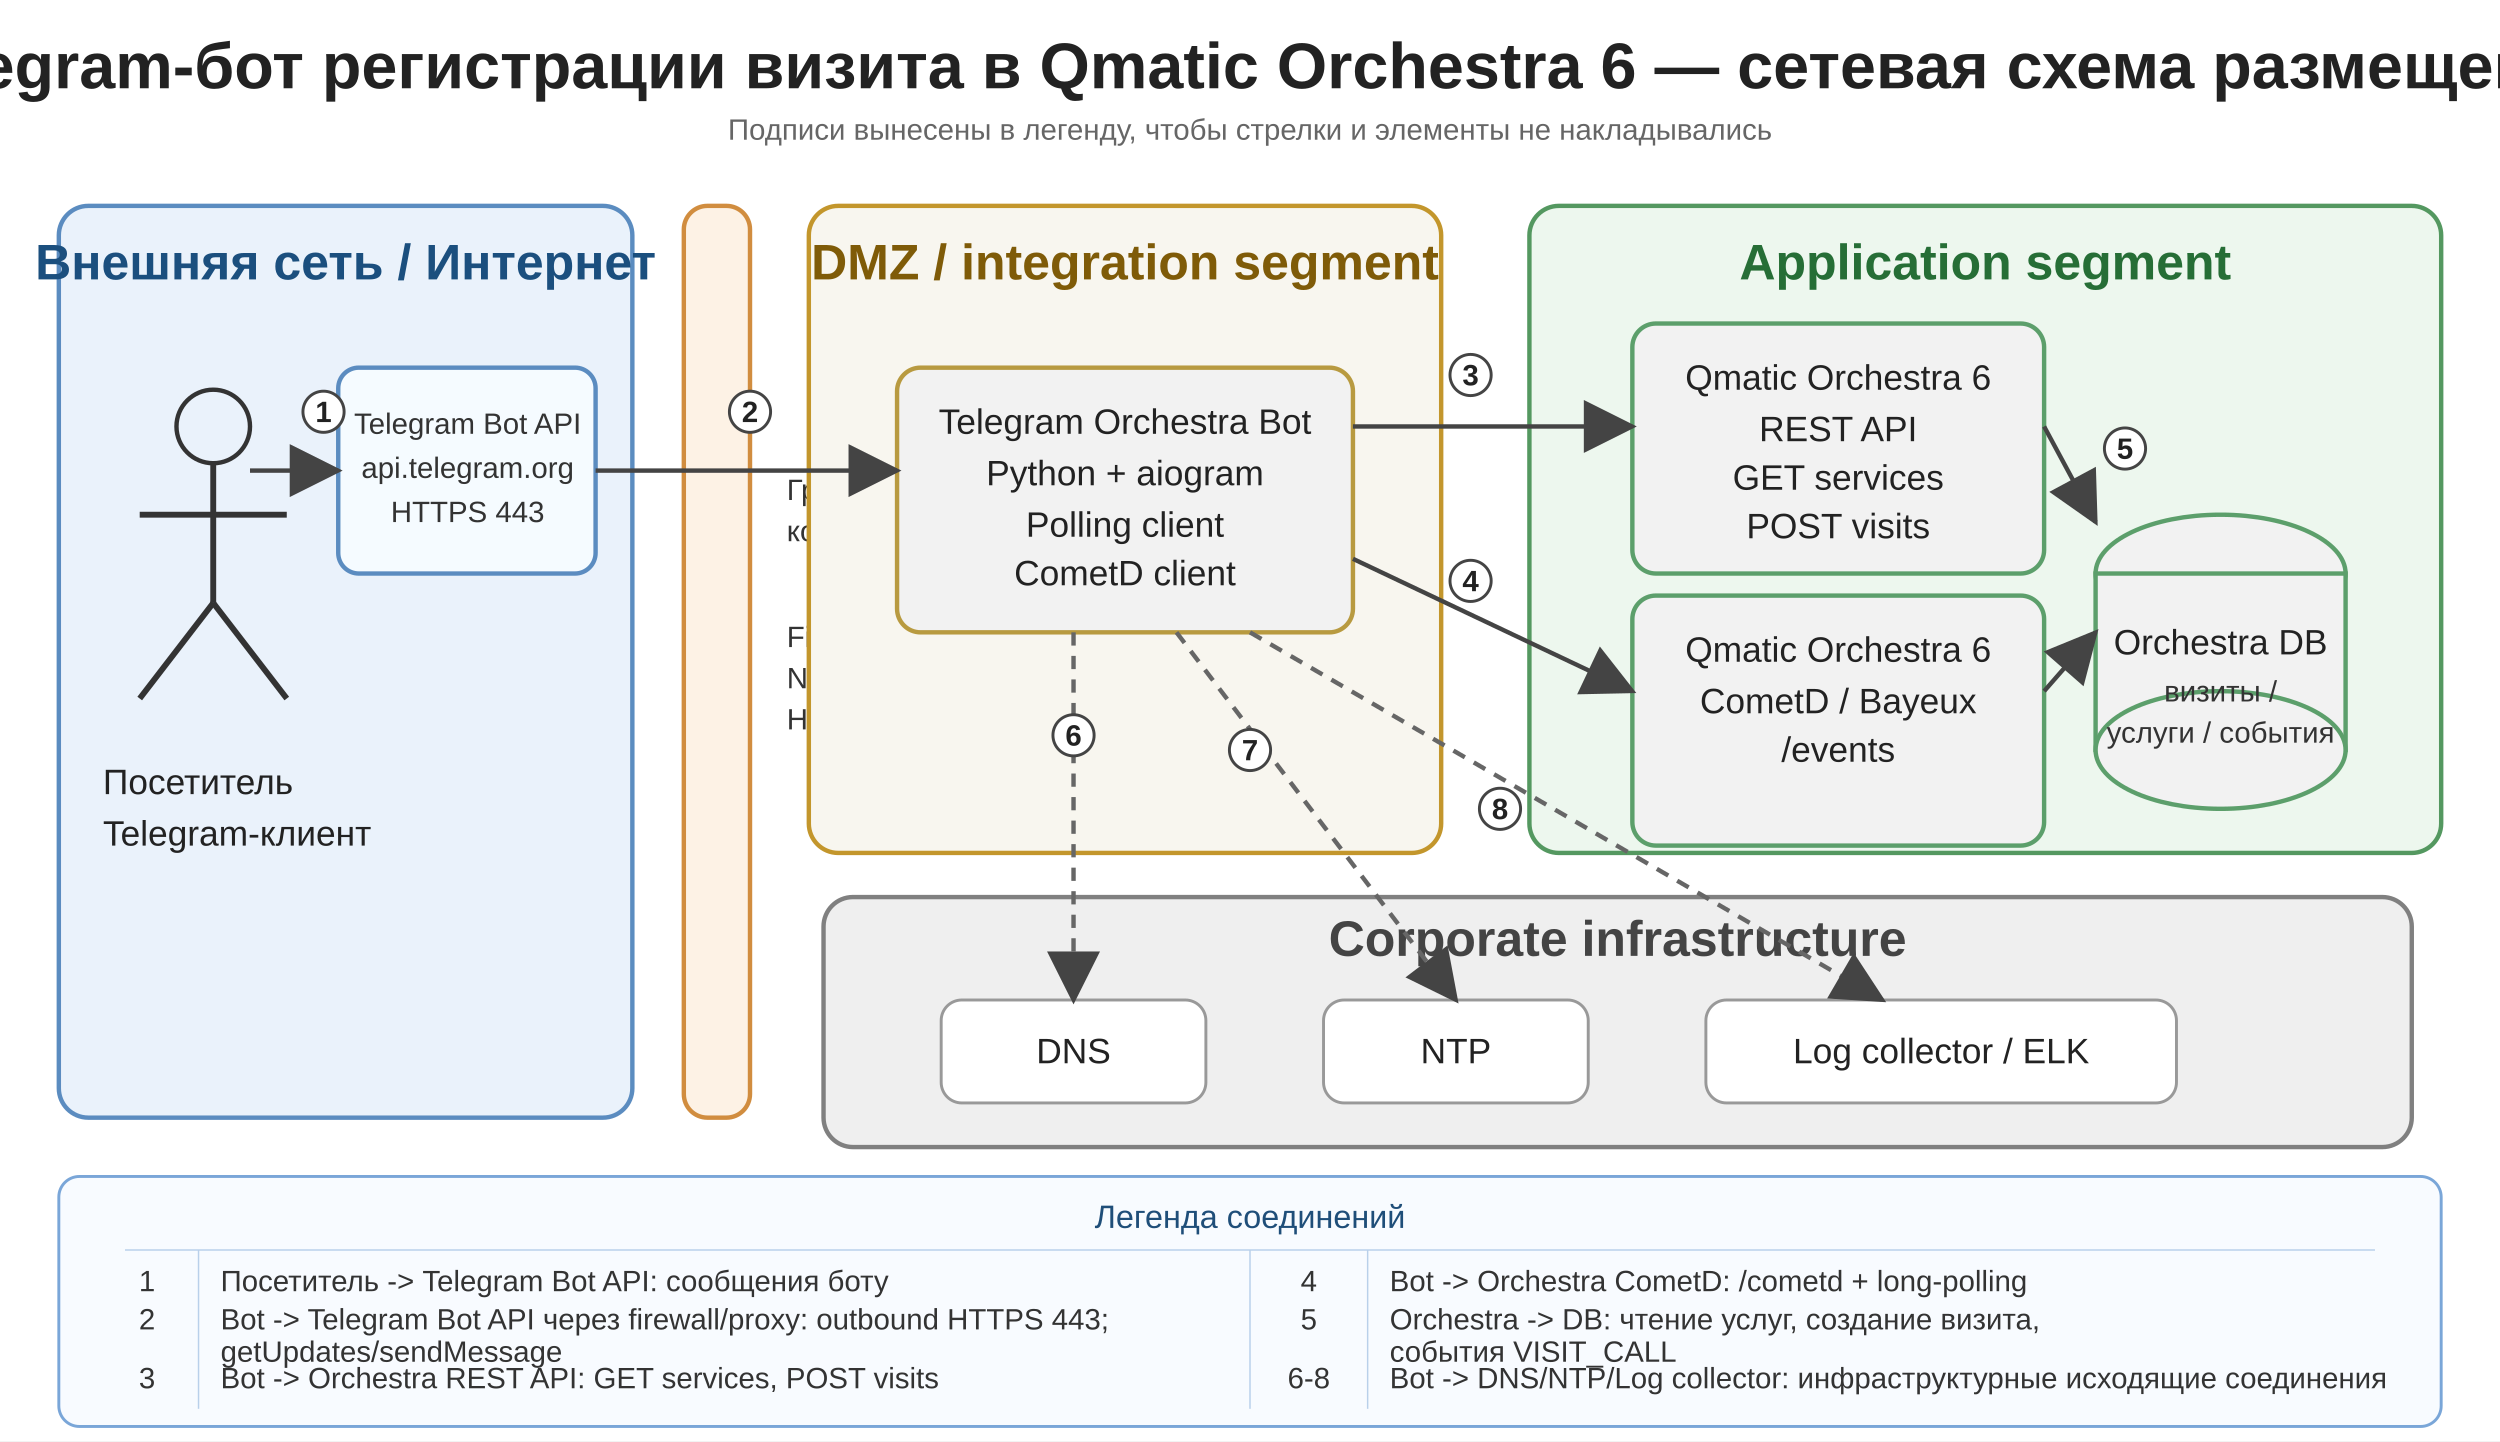
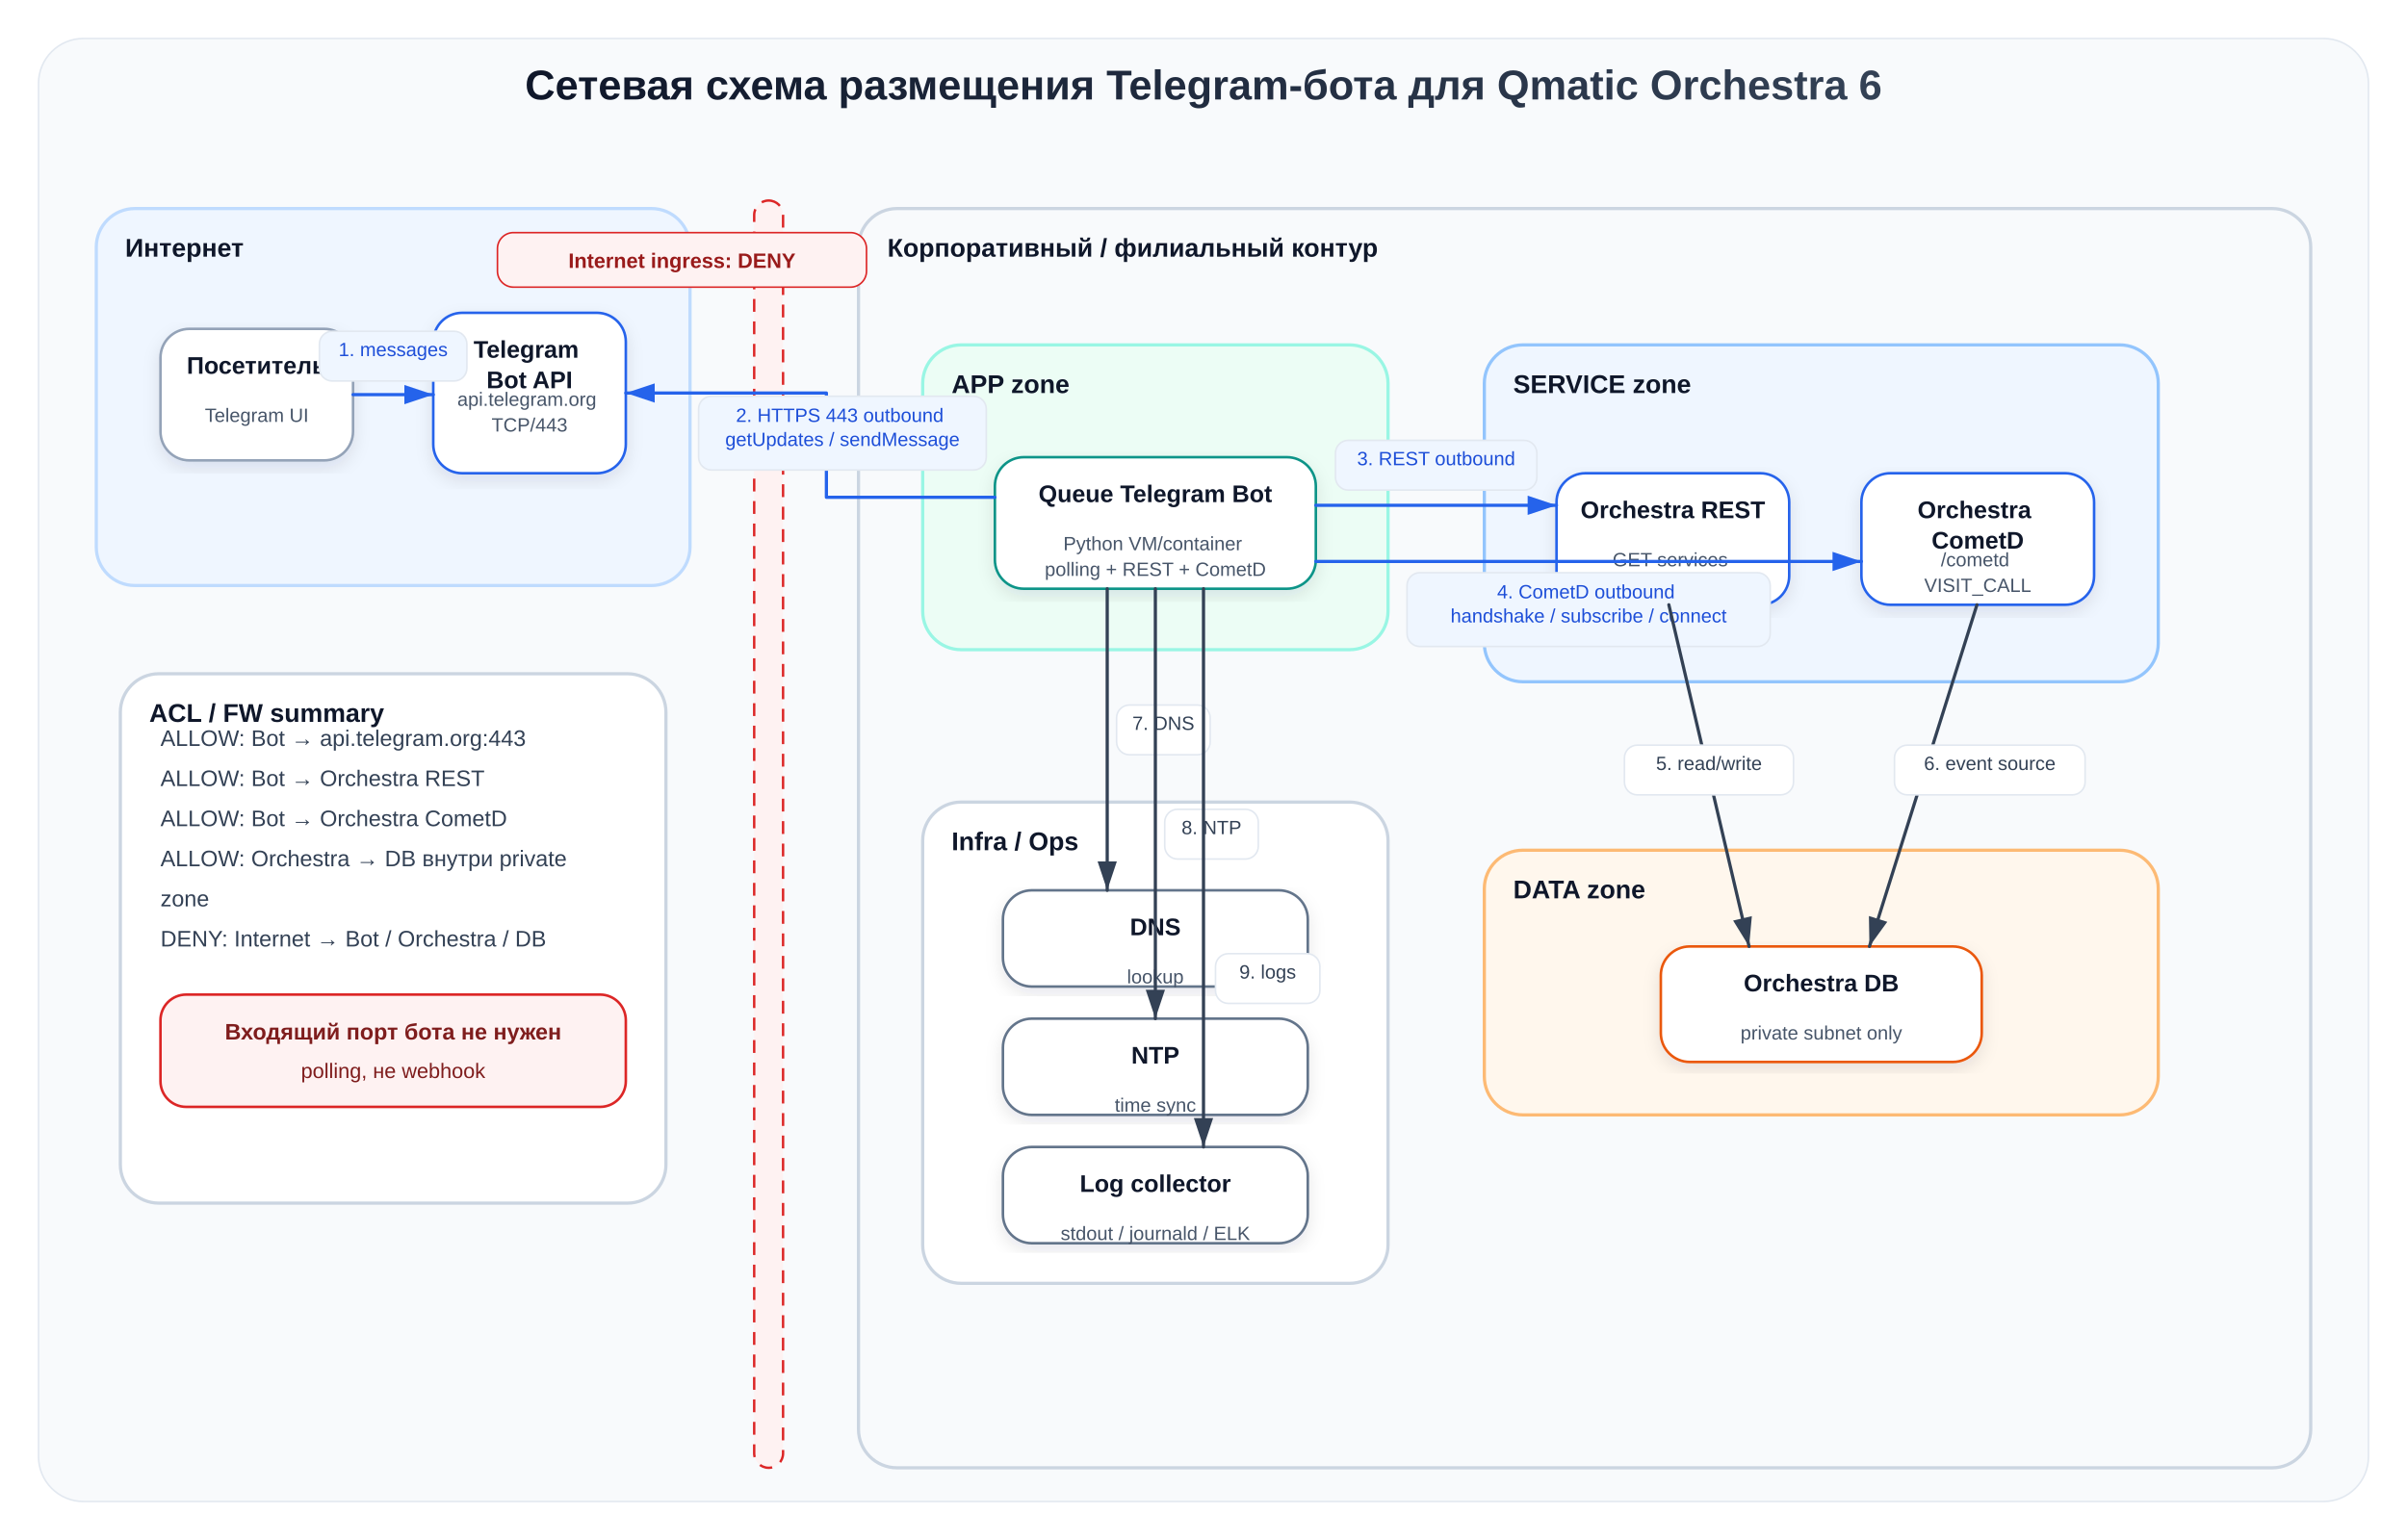
- <svg xmlns="http://www.w3.org/2000/svg" width="1700" height="980" viewBox="0 0 1700 980">
+ <svg xmlns="http://www.w3.org/2000/svg" width="1500" height="960" viewBox="0 0 1500 960" role="img" aria-label="Сетевая схема размещения Telegram-бота для Qmatic Orchestra 6">
  <defs>
-     <style>
-       .title{font:700 44px Arial,sans-serif;fill:#222}
-       .subtitle{font:20px Arial,sans-serif;fill:#666}
-       .h{font:700 34px Arial,sans-serif}
-       .t{font:24px Arial,sans-serif;fill:#222}
-       .s{font:20px Arial,sans-serif;fill:#333}
-       .legend{font:22px Arial,sans-serif;fill:#1f4e79}
-       .n{font:700 20px Arial,sans-serif;fill:#222}
-     </style>
-     <marker id="arr" markerWidth="12" markerHeight="12" refX="11" refY="6" orient="auto">
-       <path d="M0,0 L12,6 L0,12 z" fill="#444" />
+     <marker id="arrow" markerWidth="10" markerHeight="10" refX="9" refY="3" orient="auto" markerUnits="strokeWidth">
+       <path d="M0,0 L0,6 L9,3 z" fill="#334155" />
    </marker>
+     <marker id="arrow-blue" markerWidth="10" markerHeight="10" refX="9" refY="3" orient="auto" markerUnits="strokeWidth">
+       <path d="M0,0 L0,6 L9,3 z" fill="#2563EB" />
+     </marker>
+     <marker id="arrow-red" markerWidth="10" markerHeight="10" refX="9" refY="3" orient="auto" markerUnits="strokeWidth">
+       <path d="M0,0 L0,6 L9,3 z" fill="#DC2626" />
+     </marker>
+     <filter id="cardShadow" x="-10%" y="-10%" width="120%" height="120%">
+       <feDropShadow dx="0" dy="4" stdDeviation="5" flood-color="#0F172A" flood-opacity="0.10" />
+     </filter>
+     <linearGradient id="titleGradient" x1="0" x2="1" y1="0" y2="0">
+       <stop offset="0%" stop-color="#0F172A" />
+       <stop offset="100%" stop-color="#334155" />
+     </linearGradient>
  </defs>
-   <rect x="0" y="0" width="1700" height="980" fill="#ffffff" />
-   <text x="850" y="60" text-anchor="middle" class="title">Telegram-бот регистрации визита в Qmatic Orchestra 6 — сетевая схема размещения</text>
-   <text x="850" y="95" text-anchor="middle" class="subtitle">Подписи вынесены в легенду, чтобы стрелки и элементы не накладывались</text>
-   <rect x="40" y="140" width="390" height="620" rx="20" fill="#eaf2fb" stroke="#5b8cc0" stroke-width="3" />
-   <text x="235" y="190" text-anchor="middle" class="h" fill="#1b4f7e">Внешняя сеть / Интернет</text>
-   <circle cx="145" cy="290" r="25" fill="none" stroke="#333" stroke-width="3" />
-   <line x1="145" y1="315" x2="145" y2="410" stroke="#333" stroke-width="4" />
-   <line x1="95" y1="350" x2="195" y2="350" stroke="#333" stroke-width="4" />
-   <line x1="145" y1="410" x2="95" y2="475" stroke="#333" stroke-width="4" />
-   <line x1="145" y1="410" x2="195" y2="475" stroke="#333" stroke-width="4" />
-   <text x="70" y="540" class="t">Посетитель</text>
-   <text x="70" y="575" class="t">Telegram-клиент</text>
-   <rect x="230" y="250" width="175" height="140" rx="14" fill="#f5fbff" stroke="#5b8cc0" stroke-width="3" />
-   <text x="318" y="295" text-anchor="middle" class="s" font-weight="700">Telegram Bot API</text>
-   <text x="318" y="325" text-anchor="middle" class="s">api.telegram.org</text>
-   <text x="318" y="355" text-anchor="middle" class="s">HTTPS 443</text>
-   <rect x="465" y="140" width="45" height="620" rx="16" fill="#fdf2e5" stroke="#d18d3f" stroke-width="3" />
-   <text x="535" y="340" class="s" fill="#a85f10">Граница</text>
-   <text x="535" y="368" class="s" fill="#a85f10">корп. сети</text>
-   <text x="535" y="440" class="s" fill="#a85f10">Firewall</text>
-   <text x="535" y="468" class="s" fill="#a85f10">NAT</text>
-   <text x="535" y="496" class="s" fill="#a85f10">HTTPS proxy</text>
-   <rect x="550" y="140" width="430" height="440" rx="20" fill="#f8f6ef" stroke="#c3962c" stroke-width="3" />
-   <text x="765" y="190" text-anchor="middle" class="h" fill="#7f5b08">DMZ / integration segment</text>
-   <rect x="610" y="250" width="310" height="180" rx="16" fill="#f2f2f2" stroke="#b89a40" stroke-width="3" />
-   <text x="765" y="295" text-anchor="middle" class="t" font-weight="700">Telegram Orchestra Bot</text>
-   <text x="765" y="330" text-anchor="middle" class="t">Python + aiogram</text>
-   <text x="765" y="365" text-anchor="middle" class="t">Polling client</text>
-   <text x="765" y="398" text-anchor="middle" class="t">CometD client</text>
-   <rect x="1040" y="140" width="620" height="440" rx="20" fill="#edf7ee" stroke="#549860" stroke-width="3" />
-   <text x="1350" y="190" text-anchor="middle" class="h" fill="#266e36">Application segment</text>
-   <rect x="1110" y="220" width="280" height="170" rx="16" fill="#f2f2f2" stroke="#5c9f6b" stroke-width="3" />
-   <text x="1250" y="265" text-anchor="middle" class="t" font-weight="700">Qmatic Orchestra 6</text>
-   <text x="1250" y="300" text-anchor="middle" class="t">REST API</text>
-   <text x="1250" y="333" text-anchor="middle" class="t">GET services</text>
-   <text x="1250" y="366" text-anchor="middle" class="t">POST visits</text>
-   <rect x="1110" y="405" width="280" height="170" rx="16" fill="#f2f2f2" stroke="#5c9f6b" stroke-width="3" />
-   <text x="1250" y="450" text-anchor="middle" class="t" font-weight="700">Qmatic Orchestra 6</text>
-   <text x="1250" y="485" text-anchor="middle" class="t">CometD / Bayeux</text>
-   <text x="1250" y="518" text-anchor="middle" class="t">/events</text>
-   <ellipse cx="1510" cy="390" rx="85" ry="40" fill="#f2f2f2" stroke="#5c9f6b" stroke-width="3" />
-   <rect x="1425" y="390" width="170" height="120" fill="#f2f2f2" stroke="#5c9f6b" stroke-width="3" />
-   <ellipse cx="1510" cy="510" rx="85" ry="40" fill="#f2f2f2" stroke="#5c9f6b" stroke-width="3" />
-   <text x="1510" y="445" text-anchor="middle" class="t" font-weight="700">Orchestra DB</text>
-   <text x="1510" y="477" text-anchor="middle" class="s">визиты /</text>
-   <text x="1510" y="505" text-anchor="middle" class="s">услуги / события</text>
-   <rect x="560" y="610" width="1080" height="170" rx="20" fill="#efefef" stroke="#808080" stroke-width="3" />
-   <text x="1100" y="650" text-anchor="middle" class="h" fill="#444">Corporate infrastructure</text>
-   <rect x="640" y="680" width="180" height="70" rx="14" fill="#fff" stroke="#999" stroke-width="2" />
-   <text x="730" y="723" text-anchor="middle" class="t" font-size="22">DNS</text>
-   <rect x="900" y="680" width="180" height="70" rx="14" fill="#fff" stroke="#999" stroke-width="2" />
-   <text x="990" y="723" text-anchor="middle" class="t" font-size="22">NTP</text>
-   <rect x="1160" y="680" width="320" height="70" rx="14" fill="#fff" stroke="#999" stroke-width="2" />
-   <text x="1320" y="723" text-anchor="middle" class="t" font-size="22">Log collector / ELK</text>
-   <line x1="170" y1="320" x2="230" y2="320" stroke="#444" stroke-width="3" marker-end="url(#arr)" />
-   <circle cx="220" cy="280" r="14" fill="#fff" stroke="#444" stroke-width="2" />
-   <text x="220" y="287" text-anchor="middle" class="n">1</text>
-   <line x1="405" y1="320" x2="610" y2="320" stroke="#444" stroke-width="3" marker-end="url(#arr)" />
-   <circle cx="510" cy="280" r="14" fill="#fff" stroke="#444" stroke-width="2" />
-   <text x="510" y="287" text-anchor="middle" class="n">2</text>
-   <line x1="920" y1="290" x2="1110" y2="290" stroke="#444" stroke-width="3" marker-end="url(#arr)" />
-   <circle cx="1000" cy="255" r="14" fill="#fff" stroke="#444" stroke-width="2" />
-   <text x="1000" y="262" text-anchor="middle" class="n">3</text>
-   <line x1="920" y1="380" x2="1110" y2="470" stroke="#444" stroke-width="3" marker-end="url(#arr)" />
-   <circle cx="1000" cy="395" r="14" fill="#fff" stroke="#444" stroke-width="2" />
-   <text x="1000" y="402" text-anchor="middle" class="n">4</text>
-   <line x1="1390" y1="290" x2="1425" y2="355" stroke="#444" stroke-width="3" marker-end="url(#arr)" />
-   <line x1="1390" y1="470" x2="1425" y2="430" stroke="#444" stroke-width="3" marker-end="url(#arr)" />
-   <circle cx="1445" cy="305" r="14" fill="#fff" stroke="#444" stroke-width="2" />
-   <text x="1445" y="312" text-anchor="middle" class="n">5</text>
-   <line x1="730" y1="430" x2="730" y2="680" stroke="#666" stroke-width="3" stroke-dasharray="9 7" marker-end="url(#arr)" />
-   <circle cx="730" cy="500" r="14" fill="#fff" stroke="#444" stroke-width="2" />
-   <text x="730" y="507" text-anchor="middle" class="n">6</text>
-   <line x1="800" y1="430" x2="990" y2="680" stroke="#666" stroke-width="3" stroke-dasharray="9 7" marker-end="url(#arr)" />
-   <circle cx="850" cy="510" r="14" fill="#fff" stroke="#444" stroke-width="2" />
-   <text x="850" y="517" text-anchor="middle" class="n">7</text>
-   <line x1="850" y1="430" x2="1280" y2="680" stroke="#666" stroke-width="3" stroke-dasharray="9 7" marker-end="url(#arr)" />
-   <circle cx="1020" cy="550" r="14" fill="#fff" stroke="#444" stroke-width="2" />
-   <text x="1020" y="557" text-anchor="middle" class="n">8</text>
-   <rect x="40" y="800" width="1620" height="170" rx="14" fill="#f8fbff" stroke="#7aa6d8" stroke-width="2" />
-   <text x="850" y="835" text-anchor="middle" class="legend" font-weight="700">Легенда соединений</text>
-   <line x1="85" y1="850" x2="1615" y2="850" stroke="#b9d0ea" stroke-width="1" />
-   <line x1="135" y1="850" x2="135" y2="958" stroke="#b9d0ea" stroke-width="1" />
-   <text x="100" y="878" text-anchor="middle" class="s" font-weight="700">1</text>
-   <text x="150" y="878" class="s">Посетитель -&gt; Telegram Bot API: сообщения боту</text>
-   <text x="100" y="904" text-anchor="middle" class="s" font-weight="700">2</text>
-   <text x="150" y="904" class="s">
-     <tspan x="150" dy="0">Bot -&gt; Telegram Bot API через firewall/proxy: outbound HTTPS 443;</tspan>
-     <tspan x="150" dy="22">getUpdates/sendMessage</tspan>
+   <rect width="100%" height="100%" fill="#FFFFFF" />
+   <rect x="24" y="24" width="1452" height="912" rx="28" fill="#F8FAFC" stroke="#E2E8F0" />
+   <text x="750.0" y="62" font-family="Arial, sans-serif" font-size="26" font-weight="700" fill="url(#titleGradient)" text-anchor="middle">Сетевая схема размещения Telegram-бота для Qmatic Orchestra 6</text>
+   <rect x="60" y="130" width="370" height="235" rx="24" fill="#EFF6FF" stroke="#BFDBFE" stroke-width="2" />
+   <text x="78" y="160" font-family="Arial, sans-serif" font-size="16" fill="#0F172A" font-weight="700" text-anchor="start">
+     <tspan x="78" dy="0">Интернет</tspan>
  </text>
-   <text x="100" y="944" text-anchor="middle" class="s" font-weight="700">3</text>
-   <text x="150" y="944" class="s">Bot -&gt; Orchestra REST API: GET services, POST visits</text>
-   <line x1="850" y1="850" x2="850" y2="958" stroke="#b9d0ea" stroke-width="1" />
-   <line x1="930" y1="850" x2="930" y2="958" stroke="#b9d0ea" stroke-width="1" />
-   <text x="890" y="878" text-anchor="middle" class="s" font-weight="700">4</text>
-   <text x="945" y="878" class="s">Bot -&gt; Orchestra CometD: /cometd + long-polling</text>
-   <text x="890" y="904" text-anchor="middle" class="s" font-weight="700">5</text>
-   <text x="945" y="904" class="s">
-     <tspan x="945" dy="0">Orchestra -&gt; DB: чтение услуг, создание визита,</tspan>
-     <tspan x="945" dy="22">события VISIT_CALL</tspan>
+   <rect x="100" y="205" width="120" height="82" rx="18" fill="#FFFFFF" stroke="#94A3B8" stroke-width="1.6" filter="url(#cardShadow)" />
+   <text x="160.0" y="233" font-family="Arial, sans-serif" font-size="15" fill="#0F172A" font-weight="700" text-anchor="middle">
+     <tspan x="160.0" dy="0">Посетитель</tspan>
  </text>
-   <text x="890" y="944" text-anchor="middle" class="s" font-weight="700">6-8</text>
-   <text x="945" y="944" class="s">Bot -&gt; DNS/NTP/Log collector: инфраструктурные исходящие соединения</text>
+   <text x="160.0" y="263" font-family="Arial, sans-serif" font-size="12" fill="#475569" font-weight="400" text-anchor="middle">
+     <tspan x="160.0" dy="0">Telegram UI</tspan>
+   </text>
+   <rect x="270" y="195" width="120" height="100" rx="18" fill="#FFFFFF" stroke="#2563EB" stroke-width="1.6" filter="url(#cardShadow)" />
+   <text x="330.0" y="223" font-family="Arial, sans-serif" font-size="15" fill="#0F172A" font-weight="700" text-anchor="middle">
+     <tspan x="330.0" dy="0">Telegram</tspan>
+     <tspan x="330.0" dy="19">Bot API</tspan>
+   </text>
+   <text x="330.0" y="253" font-family="Arial, sans-serif" font-size="12" fill="#475569" font-weight="400" text-anchor="middle">
+     <tspan x="330.0" dy="0">api.telegram.org</tspan>
+     <tspan x="330.0" dy="16">TCP/443</tspan>
+   </text>
+   <rect x="470" y="125" width="18" height="790" rx="9" fill="#FEF2F2" stroke="#DC2626" stroke-width="1.5" stroke-dasharray="8 6" />
+   <rect x="535" y="130" width="905" height="785" rx="24" fill="#F8FAFC" stroke="#CBD5E1" stroke-width="2" />
+   <text x="553" y="160" font-family="Arial, sans-serif" font-size="16" fill="#0F172A" font-weight="700" text-anchor="start">
+     <tspan x="553" dy="0">Корпоративный / филиальный контур</tspan>
+   </text>
+   <rect x="575" y="215" width="290" height="190" rx="24" fill="#ECFDF5" stroke="#99F6E4" stroke-width="2" />
+   <text x="593" y="245" font-family="Arial, sans-serif" font-size="16" fill="#0F172A" font-weight="700" text-anchor="start">
+     <tspan x="593" dy="0">APP zone</tspan>
+   </text>
+   <rect x="620" y="285" width="200" height="82" rx="18" fill="#FFFFFF" stroke="#0D9488" stroke-width="1.6" filter="url(#cardShadow)" />
+   <text x="720.0" y="313" font-family="Arial, sans-serif" font-size="15" fill="#0F172A" font-weight="700" text-anchor="middle">
+     <tspan x="720.0" dy="0">Queue Telegram Bot</tspan>
+   </text>
+   <text x="720.0" y="343" font-family="Arial, sans-serif" font-size="12" fill="#475569" font-weight="400" text-anchor="middle">
+     <tspan x="720.0" dy="0">Python VM/container</tspan>
+     <tspan x="720.0" dy="16">polling + REST + CometD</tspan>
+   </text>
+   <rect x="925" y="215" width="420" height="210" rx="24" fill="#EFF6FF" stroke="#93C5FD" stroke-width="2" />
+   <text x="943" y="245" font-family="Arial, sans-serif" font-size="16" fill="#0F172A" font-weight="700" text-anchor="start">
+     <tspan x="943" dy="0">SERVICE zone</tspan>
+   </text>
+   <rect x="970" y="295" width="145" height="82" rx="18" fill="#FFFFFF" stroke="#2563EB" stroke-width="1.6" filter="url(#cardShadow)" />
+   <text x="1042.5" y="323" font-family="Arial, sans-serif" font-size="15" fill="#0F172A" font-weight="700" text-anchor="middle">
+     <tspan x="1042.5" dy="0">Orchestra REST</tspan>
+   </text>
+   <text x="1042.5" y="353" font-family="Arial, sans-serif" font-size="12" fill="#475569" font-weight="400" text-anchor="middle">
+     <tspan x="1042.5" dy="0">GET services</tspan>
+     <tspan x="1042.5" dy="16">POST visits</tspan>
+   </text>
+   <rect x="1160" y="295" width="145" height="82" rx="18" fill="#FFFFFF" stroke="#2563EB" stroke-width="1.6" filter="url(#cardShadow)" />
+   <text x="1232.5" y="323" font-family="Arial, sans-serif" font-size="15" fill="#0F172A" font-weight="700" text-anchor="middle">
+     <tspan x="1232.5" dy="0">Orchestra</tspan>
+     <tspan x="1232.5" dy="19">CometD</tspan>
+   </text>
+   <text x="1232.5" y="353" font-family="Arial, sans-serif" font-size="12" fill="#475569" font-weight="400" text-anchor="middle">
+     <tspan x="1232.5" dy="0">/cometd</tspan>
+     <tspan x="1232.5" dy="16">VISIT_CALL</tspan>
+   </text>
+   <rect x="925" y="530" width="420" height="165" rx="24" fill="#FFF7ED" stroke="#FDBA74" stroke-width="2" />
+   <text x="943" y="560" font-family="Arial, sans-serif" font-size="16" fill="#0F172A" font-weight="700" text-anchor="start">
+     <tspan x="943" dy="0">DATA zone</tspan>
+   </text>
+   <rect x="1035" y="590" width="200" height="72" rx="18" fill="#FFFFFF" stroke="#EA580C" stroke-width="1.6" filter="url(#cardShadow)" />
+   <text x="1135.0" y="618" font-family="Arial, sans-serif" font-size="15" fill="#0F172A" font-weight="700" text-anchor="middle">
+     <tspan x="1135.0" dy="0">Orchestra DB</tspan>
+   </text>
+   <text x="1135.0" y="648" font-family="Arial, sans-serif" font-size="12" fill="#475569" font-weight="400" text-anchor="middle">
+     <tspan x="1135.0" dy="0">private subnet only</tspan>
+   </text>
+   <rect x="575" y="500" width="290" height="300" rx="24" fill="#FFFFFF" stroke="#CBD5E1" stroke-width="2" />
+   <text x="593" y="530" font-family="Arial, sans-serif" font-size="16" fill="#0F172A" font-weight="700" text-anchor="start">
+     <tspan x="593" dy="0">Infra / Ops</tspan>
+   </text>
+   <rect x="625" y="555" width="190" height="60" rx="18" fill="#FFFFFF" stroke="#64748B" stroke-width="1.6" filter="url(#cardShadow)" />
+   <text x="720.0" y="583" font-family="Arial, sans-serif" font-size="15" fill="#0F172A" font-weight="700" text-anchor="middle">
+     <tspan x="720.0" dy="0">DNS</tspan>
+   </text>
+   <text x="720.0" y="613" font-family="Arial, sans-serif" font-size="12" fill="#475569" font-weight="400" text-anchor="middle">
+     <tspan x="720.0" dy="0">lookup</tspan>
+   </text>
+   <rect x="625" y="635" width="190" height="60" rx="18" fill="#FFFFFF" stroke="#64748B" stroke-width="1.6" filter="url(#cardShadow)" />
+   <text x="720.0" y="663" font-family="Arial, sans-serif" font-size="15" fill="#0F172A" font-weight="700" text-anchor="middle">
+     <tspan x="720.0" dy="0">NTP</tspan>
+   </text>
+   <text x="720.0" y="693" font-family="Arial, sans-serif" font-size="12" fill="#475569" font-weight="400" text-anchor="middle">
+     <tspan x="720.0" dy="0">time sync</tspan>
+   </text>
+   <rect x="625" y="715" width="190" height="60" rx="18" fill="#FFFFFF" stroke="#64748B" stroke-width="1.6" filter="url(#cardShadow)" />
+   <text x="720.0" y="743" font-family="Arial, sans-serif" font-size="15" fill="#0F172A" font-weight="700" text-anchor="middle">
+     <tspan x="720.0" dy="0">Log collector</tspan>
+   </text>
+   <text x="720.0" y="773" font-family="Arial, sans-serif" font-size="12" fill="#475569" font-weight="400" text-anchor="middle">
+     <tspan x="720.0" dy="0">stdout / journald / ELK</tspan>
+   </text>
+   <polyline points="220,246 270,246" stroke="#2563EB" stroke-width="2" fill="none" stroke-linecap="round" stroke-linejoin="round" marker-end="url(#arrow-blue)" />
+   <rect x="199.04" y="206.5" width="91.92" height="31" rx="8" fill="#EFF6FF" stroke="#E2E8F0" stroke-width="1" />
+   <text x="245" y="222" font-family="Arial, sans-serif" font-size="12" fill="#1D4ED8" font-weight="500" text-anchor="middle">
+     <tspan x="245" dy="0">1. messages</tspan>
+   </text>
+   <polyline points="620,310 515,310 515,245 390,245" stroke="#2563EB" stroke-width="2" fill="none" stroke-linecap="round" stroke-linejoin="round" marker-end="url(#arrow-blue)" />
+   <rect x="435.36" y="247.0" width="179.28" height="46" rx="8" fill="#EFF6FF" stroke="#E2E8F0" stroke-width="1" />
+   <text x="525" y="263" font-family="Arial, sans-serif" font-size="12" fill="#1D4ED8" font-weight="500" text-anchor="middle">
+     <tspan x="525" dy="0">2. HTTPS 443 outbound</tspan>
+     <tspan x="525" dy="15">getUpdates / sendMessage</tspan>
+   </text>
+   <polyline points="820,315 970,315" stroke="#2563EB" stroke-width="2" fill="none" stroke-linecap="round" stroke-linejoin="round" marker-end="url(#arrow-blue)" />
+   <rect x="832.24" y="274.5" width="125.52" height="31" rx="8" fill="#EFF6FF" stroke="#E2E8F0" stroke-width="1" />
+   <text x="895" y="290" font-family="Arial, sans-serif" font-size="12" fill="#1D4ED8" font-weight="500" text-anchor="middle">
+     <tspan x="895" dy="0">3. REST outbound</tspan>
+   </text>
+   <polyline points="820,350 1160,350" stroke="#2563EB" stroke-width="2" fill="none" stroke-linecap="round" stroke-linejoin="round" marker-end="url(#arrow-blue)" />
+   <rect x="876.84" y="357.0" width="226.32" height="46" rx="8" fill="#EFF6FF" stroke="#E2E8F0" stroke-width="1" />
+   <text x="990" y="373" font-family="Arial, sans-serif" font-size="12" fill="#1D4ED8" font-weight="500" text-anchor="middle">
+     <tspan x="990" dy="0">4. CometD outbound</tspan>
+     <tspan x="990" dy="15">handshake / subscribe / connect</tspan>
+   </text>
+   <polyline points="1040,377 1090,590" stroke="#334155" stroke-width="2" fill="none" stroke-linecap="round" stroke-linejoin="round" marker-end="url(#arrow)" />
+   <rect x="1012.32" y="464.5" width="105.36" height="31" rx="8" fill="#FFFFFF" stroke="#E2E8F0" stroke-width="1" />
+   <text x="1065" y="480" font-family="Arial, sans-serif" font-size="12" fill="#334155" font-weight="500" text-anchor="middle">
+     <tspan x="1065" dy="0">5. read/write</tspan>
+   </text>
+   <polyline points="1232,377 1165,590" stroke="#334155" stroke-width="2" fill="none" stroke-linecap="round" stroke-linejoin="round" marker-end="url(#arrow)" />
+   <rect x="1180.6" y="464.5" width="118.8" height="31" rx="8" fill="#FFFFFF" stroke="#E2E8F0" stroke-width="1" />
+   <text x="1240" y="480" font-family="Arial, sans-serif" font-size="12" fill="#334155" font-weight="500" text-anchor="middle">
+     <tspan x="1240" dy="0">6. event source</tspan>
+   </text>
+   <polyline points="690,367 690,555" stroke="#334155" stroke-width="2" fill="none" stroke-linecap="round" stroke-linejoin="round" marker-end="url(#arrow)" />
+   <rect x="695.84" y="439.5" width="58.32" height="31" rx="8" fill="#FFFFFF" stroke="#E2E8F0" stroke-width="1" />
+   <text x="725" y="455" font-family="Arial, sans-serif" font-size="12" fill="#334155" font-weight="500" text-anchor="middle">
+     <tspan x="725" dy="0">7. DNS</tspan>
+   </text>
+   <polyline points="720,367 720,635" stroke="#334155" stroke-width="2" fill="none" stroke-linecap="round" stroke-linejoin="round" marker-end="url(#arrow)" />
+   <rect x="725.84" y="504.5" width="58.32" height="31" rx="8" fill="#FFFFFF" stroke="#E2E8F0" stroke-width="1" />
+   <text x="755" y="520" font-family="Arial, sans-serif" font-size="12" fill="#334155" font-weight="500" text-anchor="middle">
+     <tspan x="755" dy="0">8. NTP</tspan>
+   </text>
+   <polyline points="750,367 750,715" stroke="#334155" stroke-width="2" fill="none" stroke-linecap="round" stroke-linejoin="round" marker-end="url(#arrow)" />
+   <rect x="757.48" y="594.5" width="65.04" height="31" rx="8" fill="#FFFFFF" stroke="#E2E8F0" stroke-width="1" />
+   <text x="790" y="610" font-family="Arial, sans-serif" font-size="12" fill="#334155" font-weight="500" text-anchor="middle">
+     <tspan x="790" dy="0">9. logs</tspan>
+   </text>
+   <rect x="75" y="420" width="340" height="330" rx="24" fill="#FFFFFF" stroke="#CBD5E1" stroke-width="2" />
+   <text x="93" y="450" font-family="Arial, sans-serif" font-size="16" fill="#0F172A" font-weight="700" text-anchor="start">
+     <tspan x="93" dy="0">ACL / FW summary</tspan>
+   </text>
+   <text x="100" y="465" font-family="Arial, sans-serif" font-size="14" fill="#334155" font-weight="400" text-anchor="start">
+     <tspan x="100" dy="0">ALLOW: Bot → api.telegram.org:443</tspan>
+     <tspan x="100" dy="25">ALLOW: Bot → Orchestra REST</tspan>
+     <tspan x="100" dy="25">ALLOW: Bot → Orchestra CometD</tspan>
+     <tspan x="100" dy="25">ALLOW: Orchestra → DB внутри private</tspan>
+     <tspan x="100" dy="25">zone</tspan>
+     <tspan x="100" dy="25">DENY: Internet → Bot / Orchestra / DB</tspan>
+   </text>
+   <rect x="100" y="620" width="290" height="70" rx="16" fill="#FEF2F2" stroke="#DC2626" stroke-width="1.6" />
+   <text x="245" y="648" font-family="Arial, sans-serif" font-size="14" fill="#7F1D1D" font-weight="700" text-anchor="middle">
+     <tspan x="245" dy="0">Входящий порт бота не нужен</tspan>
+   </text>
+   <text x="245" y="672" font-family="Arial, sans-serif" font-size="13" fill="#7F1D1D" font-weight="400" text-anchor="middle">
+     <tspan x="245" dy="0">polling, не webhook</tspan>
+   </text>
+   <rect x="310" y="145" width="230" height="34" rx="10" fill="#FEF2F2" stroke="#DC2626" stroke-width="1" />
+   <text x="425" y="167" font-family="Arial, sans-serif" font-size="13" fill="#991B1B" font-weight="700" text-anchor="middle">
+     <tspan x="425" dy="0">Internet ingress: DENY</tspan>
+   </text>
</svg>
